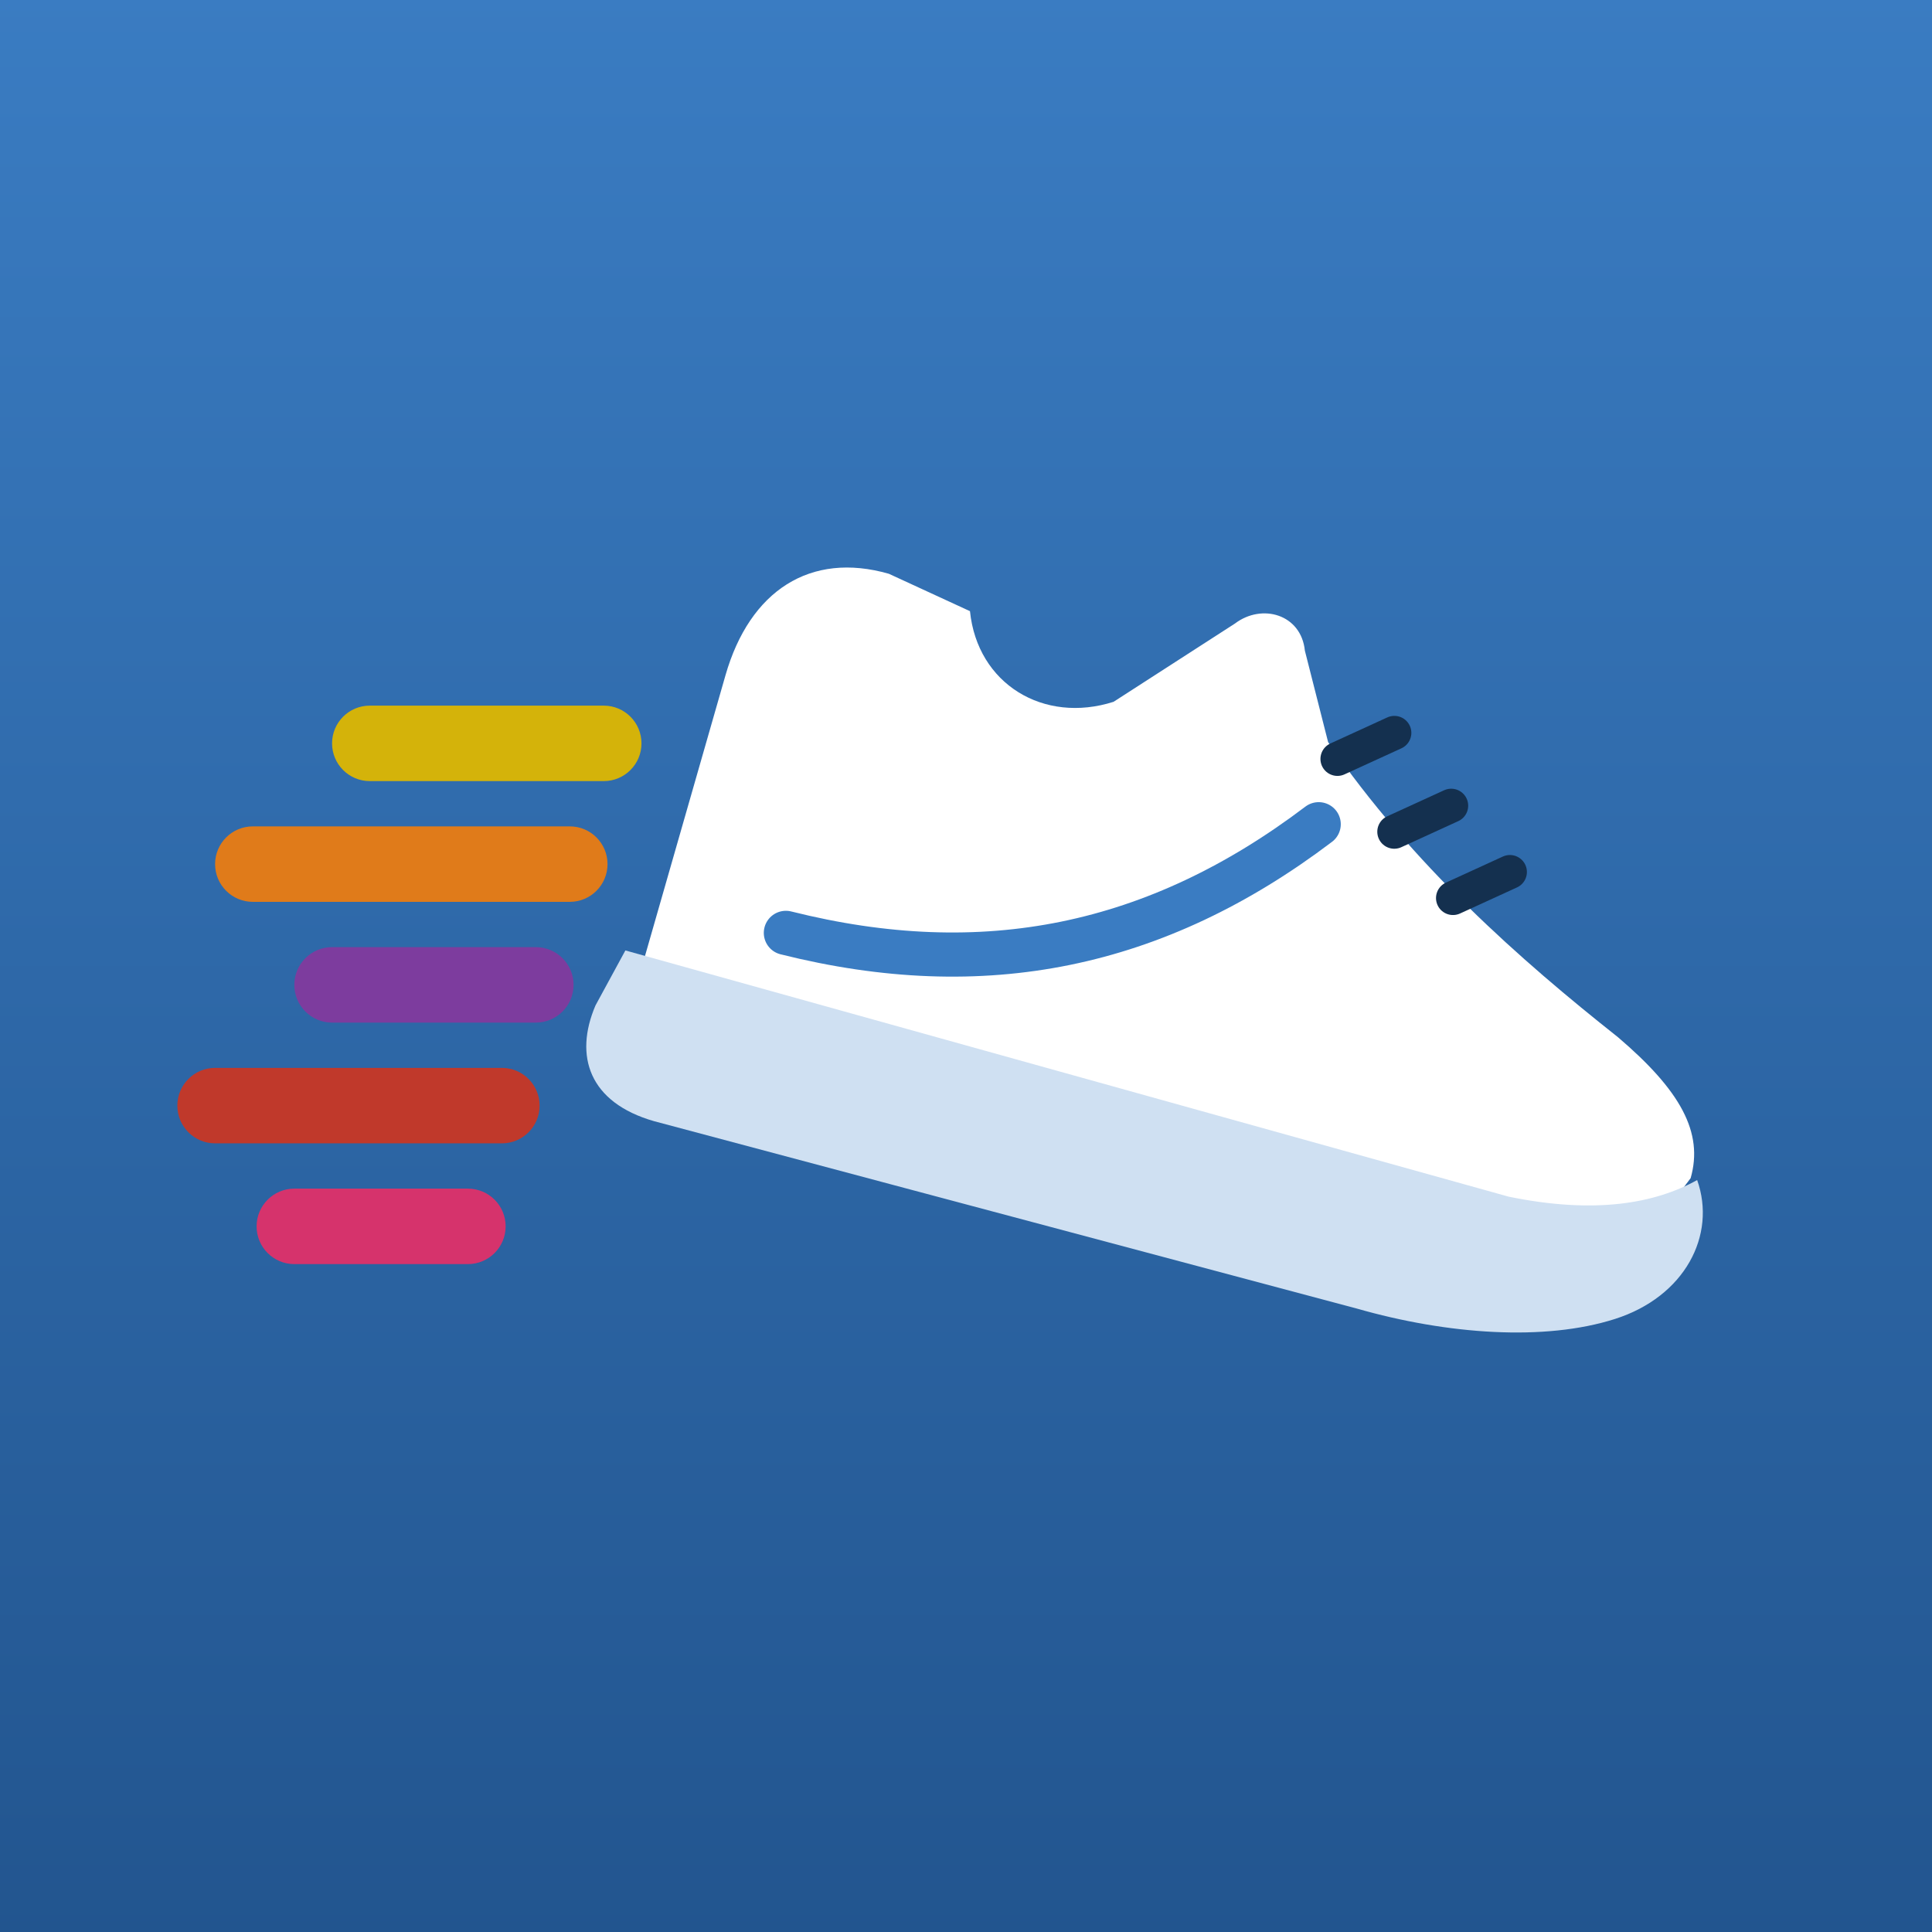
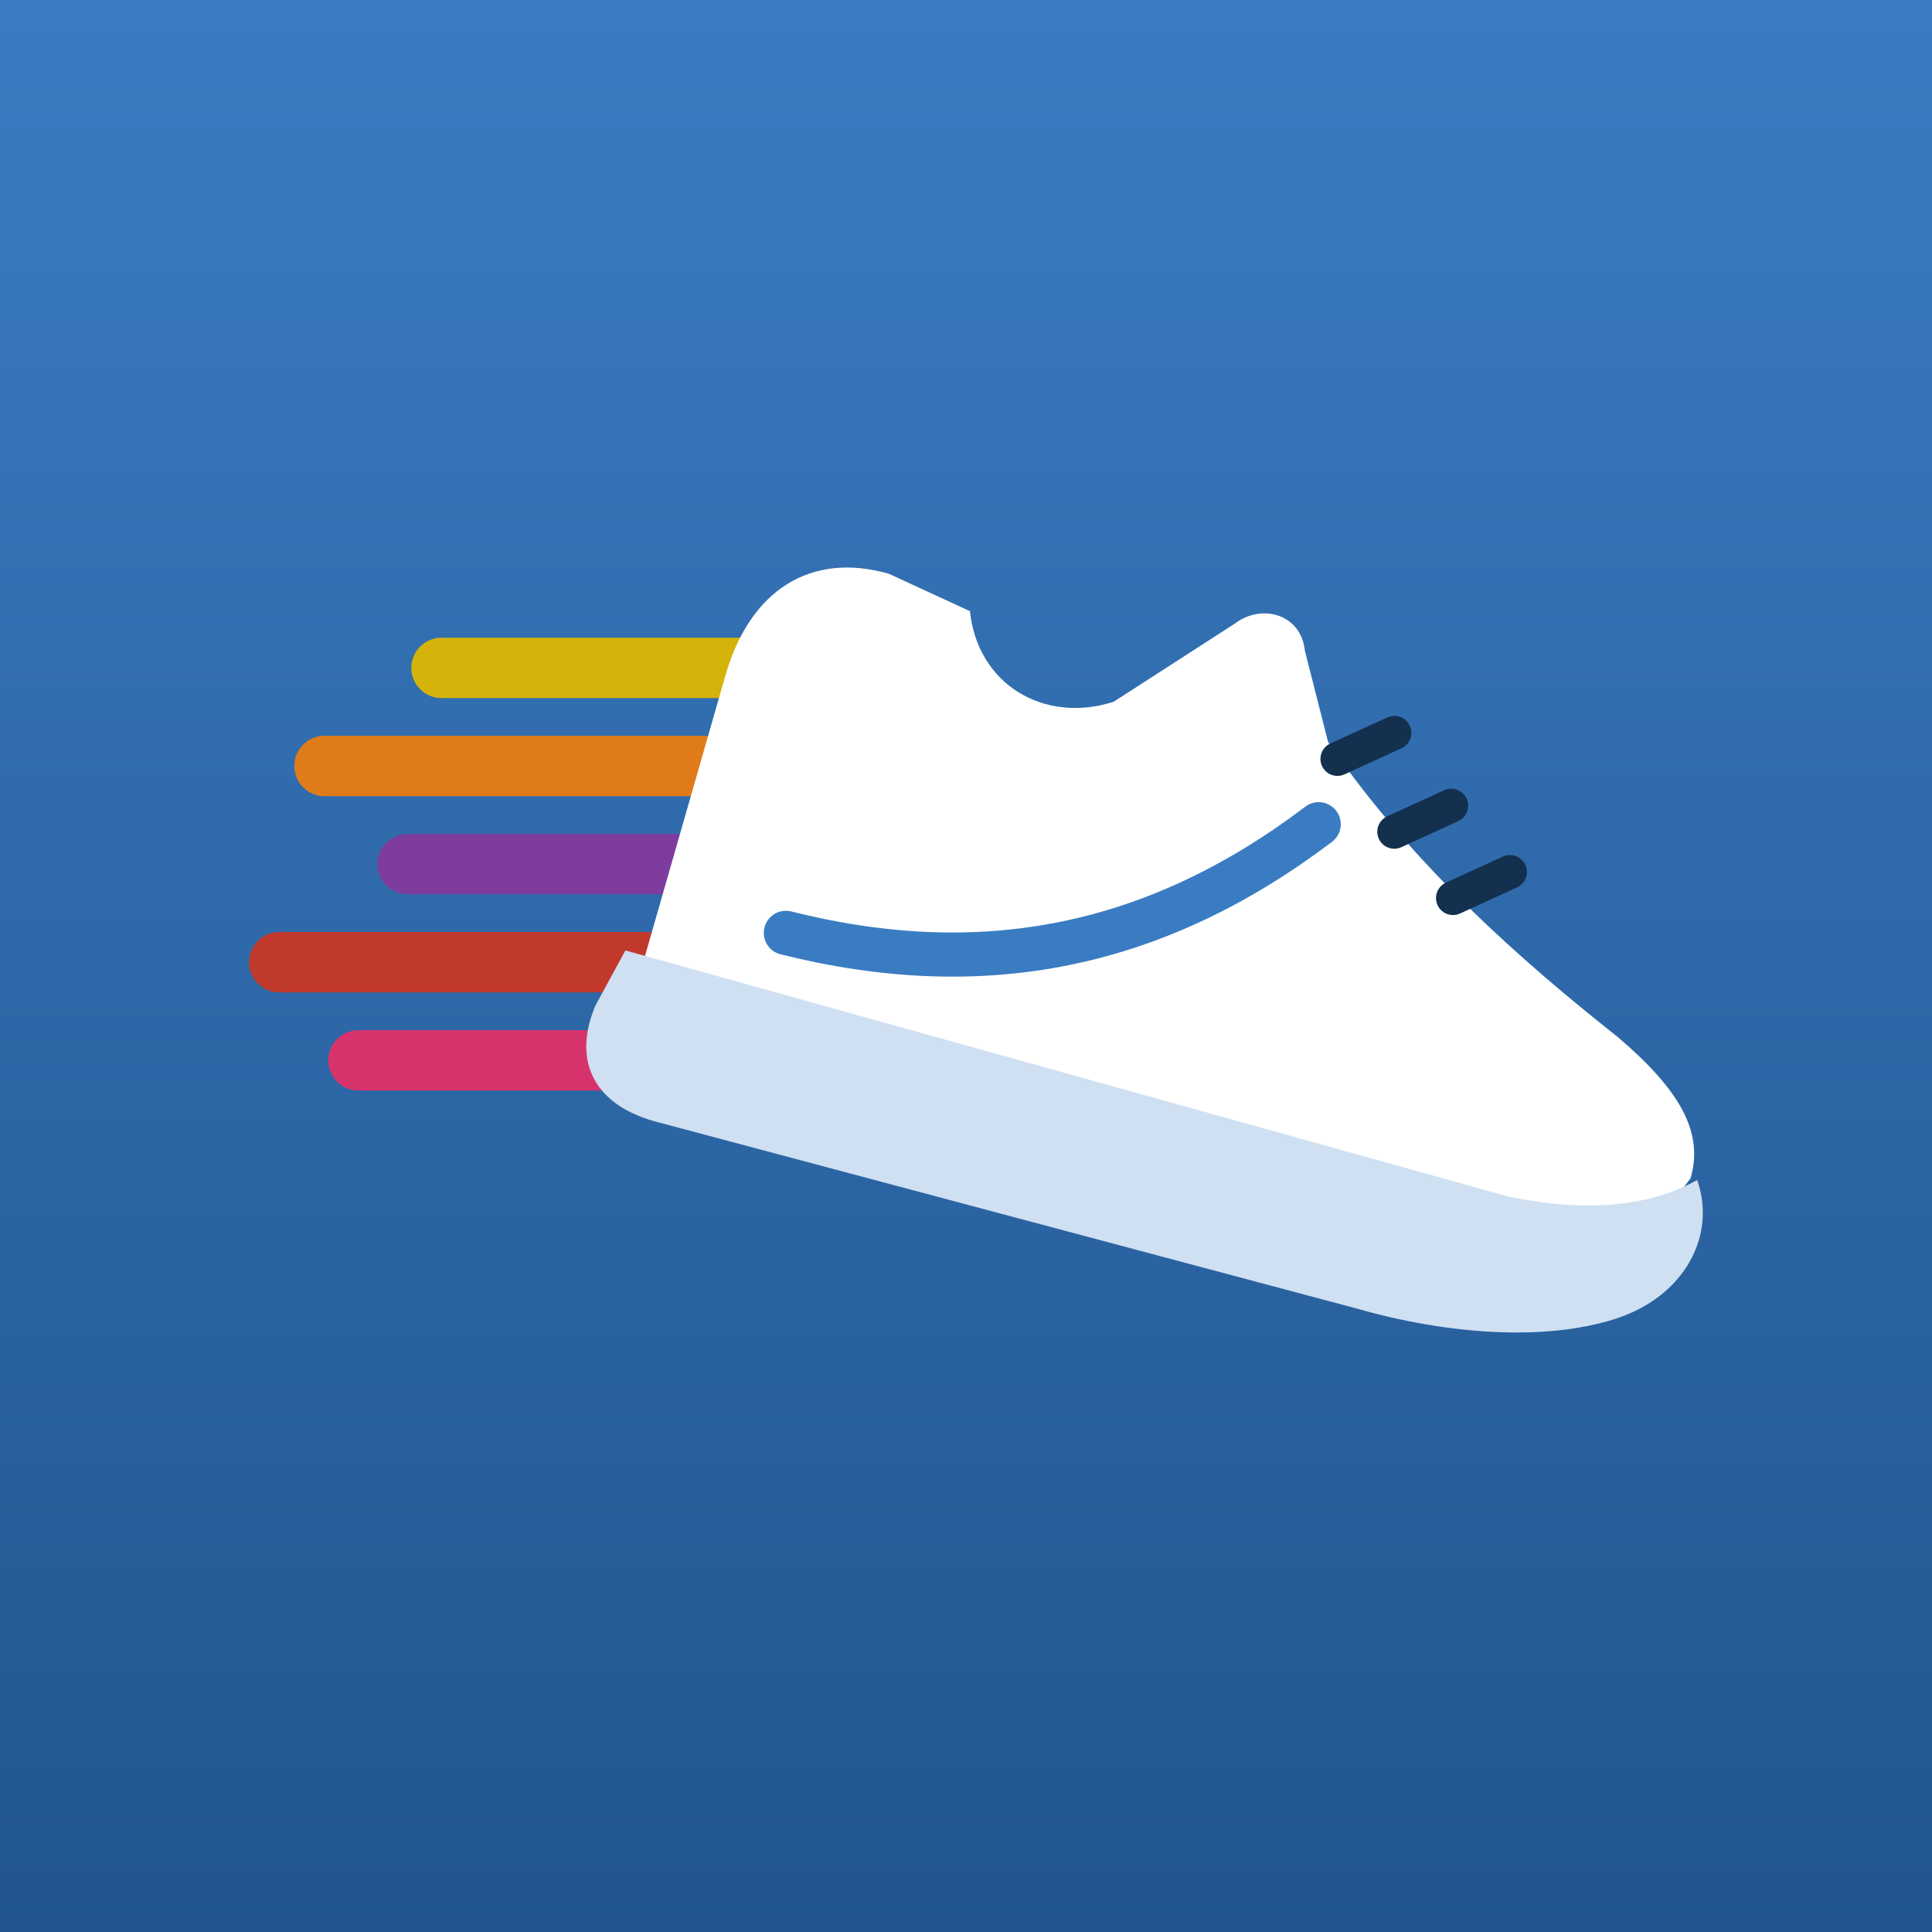
<svg xmlns="http://www.w3.org/2000/svg" viewBox="0 0 512 512">
  <defs>
    <linearGradient id="bg" x1="0" y1="0" x2="0" y2="1">
      <stop offset="0" stop-color="#3a7cc2" />
      <stop offset="1" stop-color="#22558f" />
    </linearGradient>
  </defs>
  <rect width="512" height="512" fill="url(#bg)" />
-   <rect x="88" y="187" width="82" height="20" rx="10" fill="#d4b30a" />
-   <rect x="57" y="219" width="104" height="20" rx="10" fill="#e07b1a" />
-   <rect x="78" y="251" width="74" height="20" rx="10" fill="#7d3c9e" />
-   <rect x="47" y="283" width="96" height="20" rx="10" fill="#c0392b" />
-   <rect x="68" y="315" width="66" height="20" rx="10" fill="#d6336c" />
+   <rect x="109" y="169" width="110" height="16" rx="8" fill="#d4b30a" />
+   <rect x="78" y="195" width="134" height="16" rx="8" fill="#e07b1a" />
+   <rect x="100" y="221" width="104" height="16" rx="8" fill="#7d3c9e" />
+   <rect x="66" y="247" width="126" height="16" rx="8" fill="#c0392b" />
+   <rect x="87" y="273" width="96" height="16" rx="8" fill="#d6336c" />
  <g transform="translate(36 -16) scale(0.9) rotate(16 312 300)">
    <path d="M156,348 L156,258 C156,232 170,216 194,216 L220,220 C228,240 250,246 268,234 L296,202 C302,194 314,194 318,204 L332,228 C366,256 404,274 438,288 C460,298 470,308 470,322 L460,348 L156,348 Z" fill="#ffffff" />
    <path d="M150,344 L420,342 C446,340 462,332 472,322 C482,336 478,356 460,368 C442,380 414,386 386,386 L172,390 C152,390 144,378 146,362 Z" fill="#cfe0f2" />
    <g stroke="#14304f" stroke-width="10" stroke-linecap="round">
      <line x1="336" y1="232" x2="350" y2="220" />
      <line x1="358" y1="248" x2="372" y2="236" />
      <line x1="380" y1="262" x2="394" y2="250" />
    </g>
    <path d="M194,326 C254,324 300,300 336,252" fill="none" stroke="#3a7cc2" stroke-width="13" stroke-linecap="round" />
  </g>
</svg>
